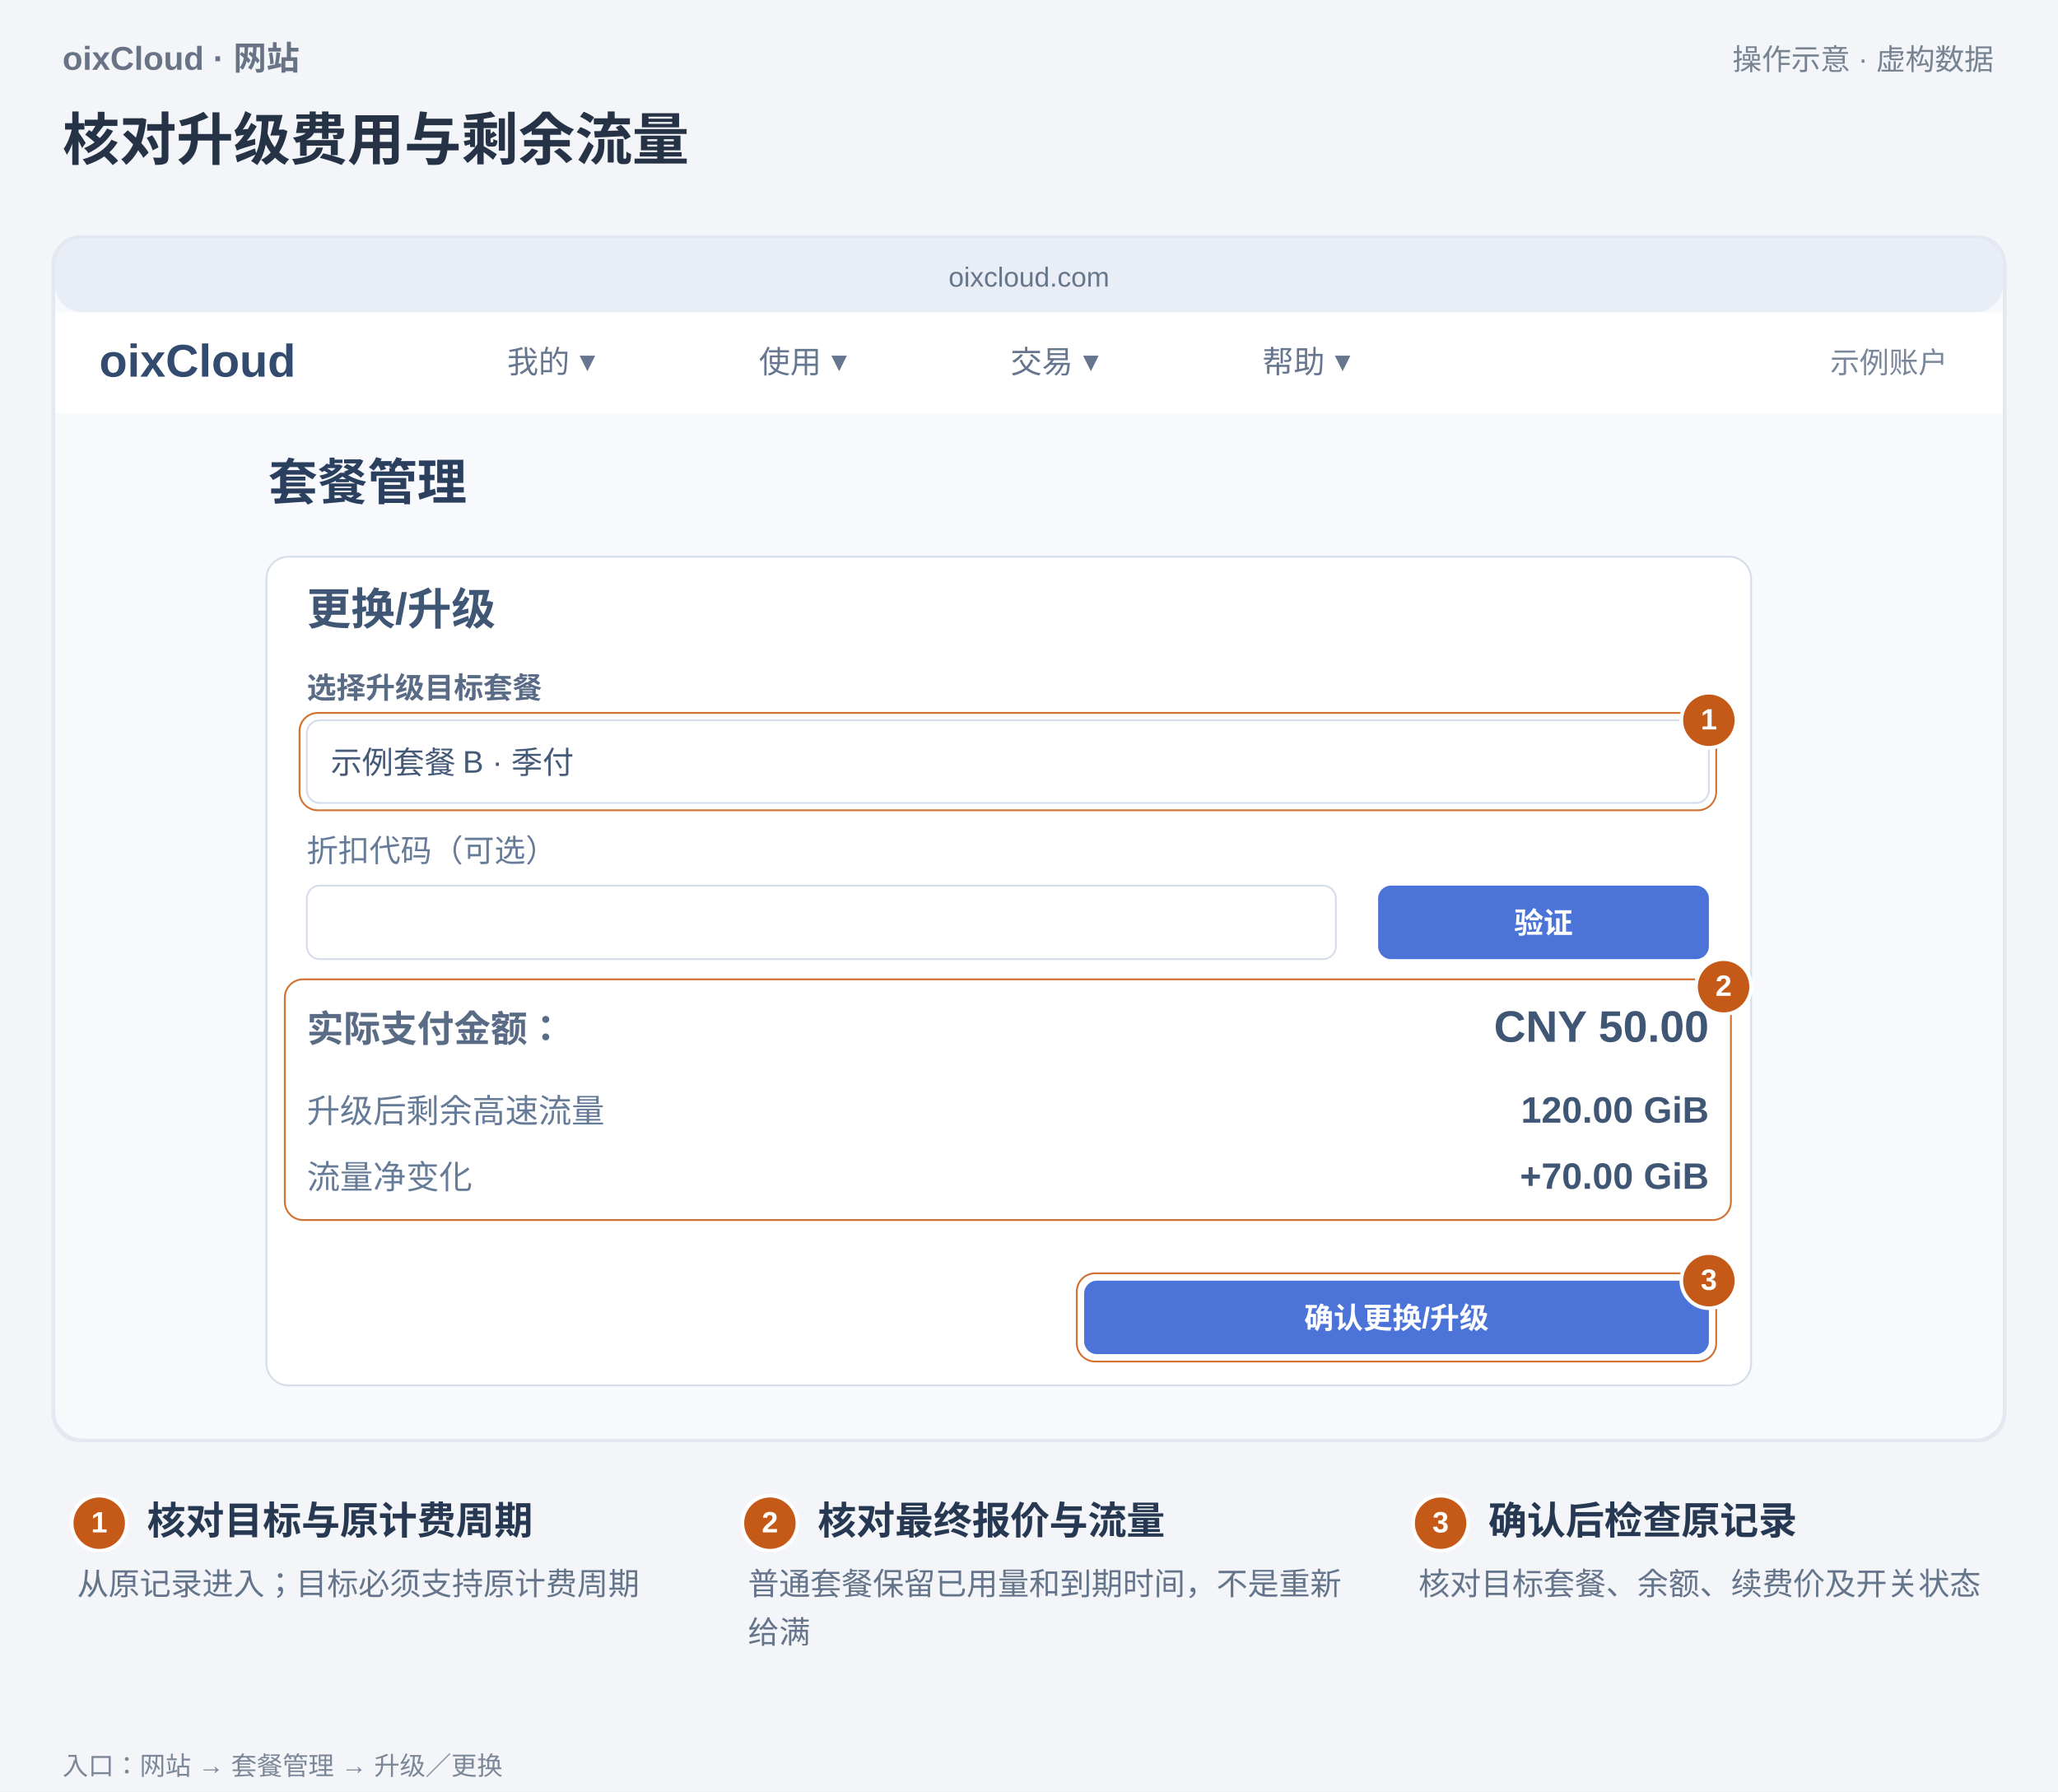
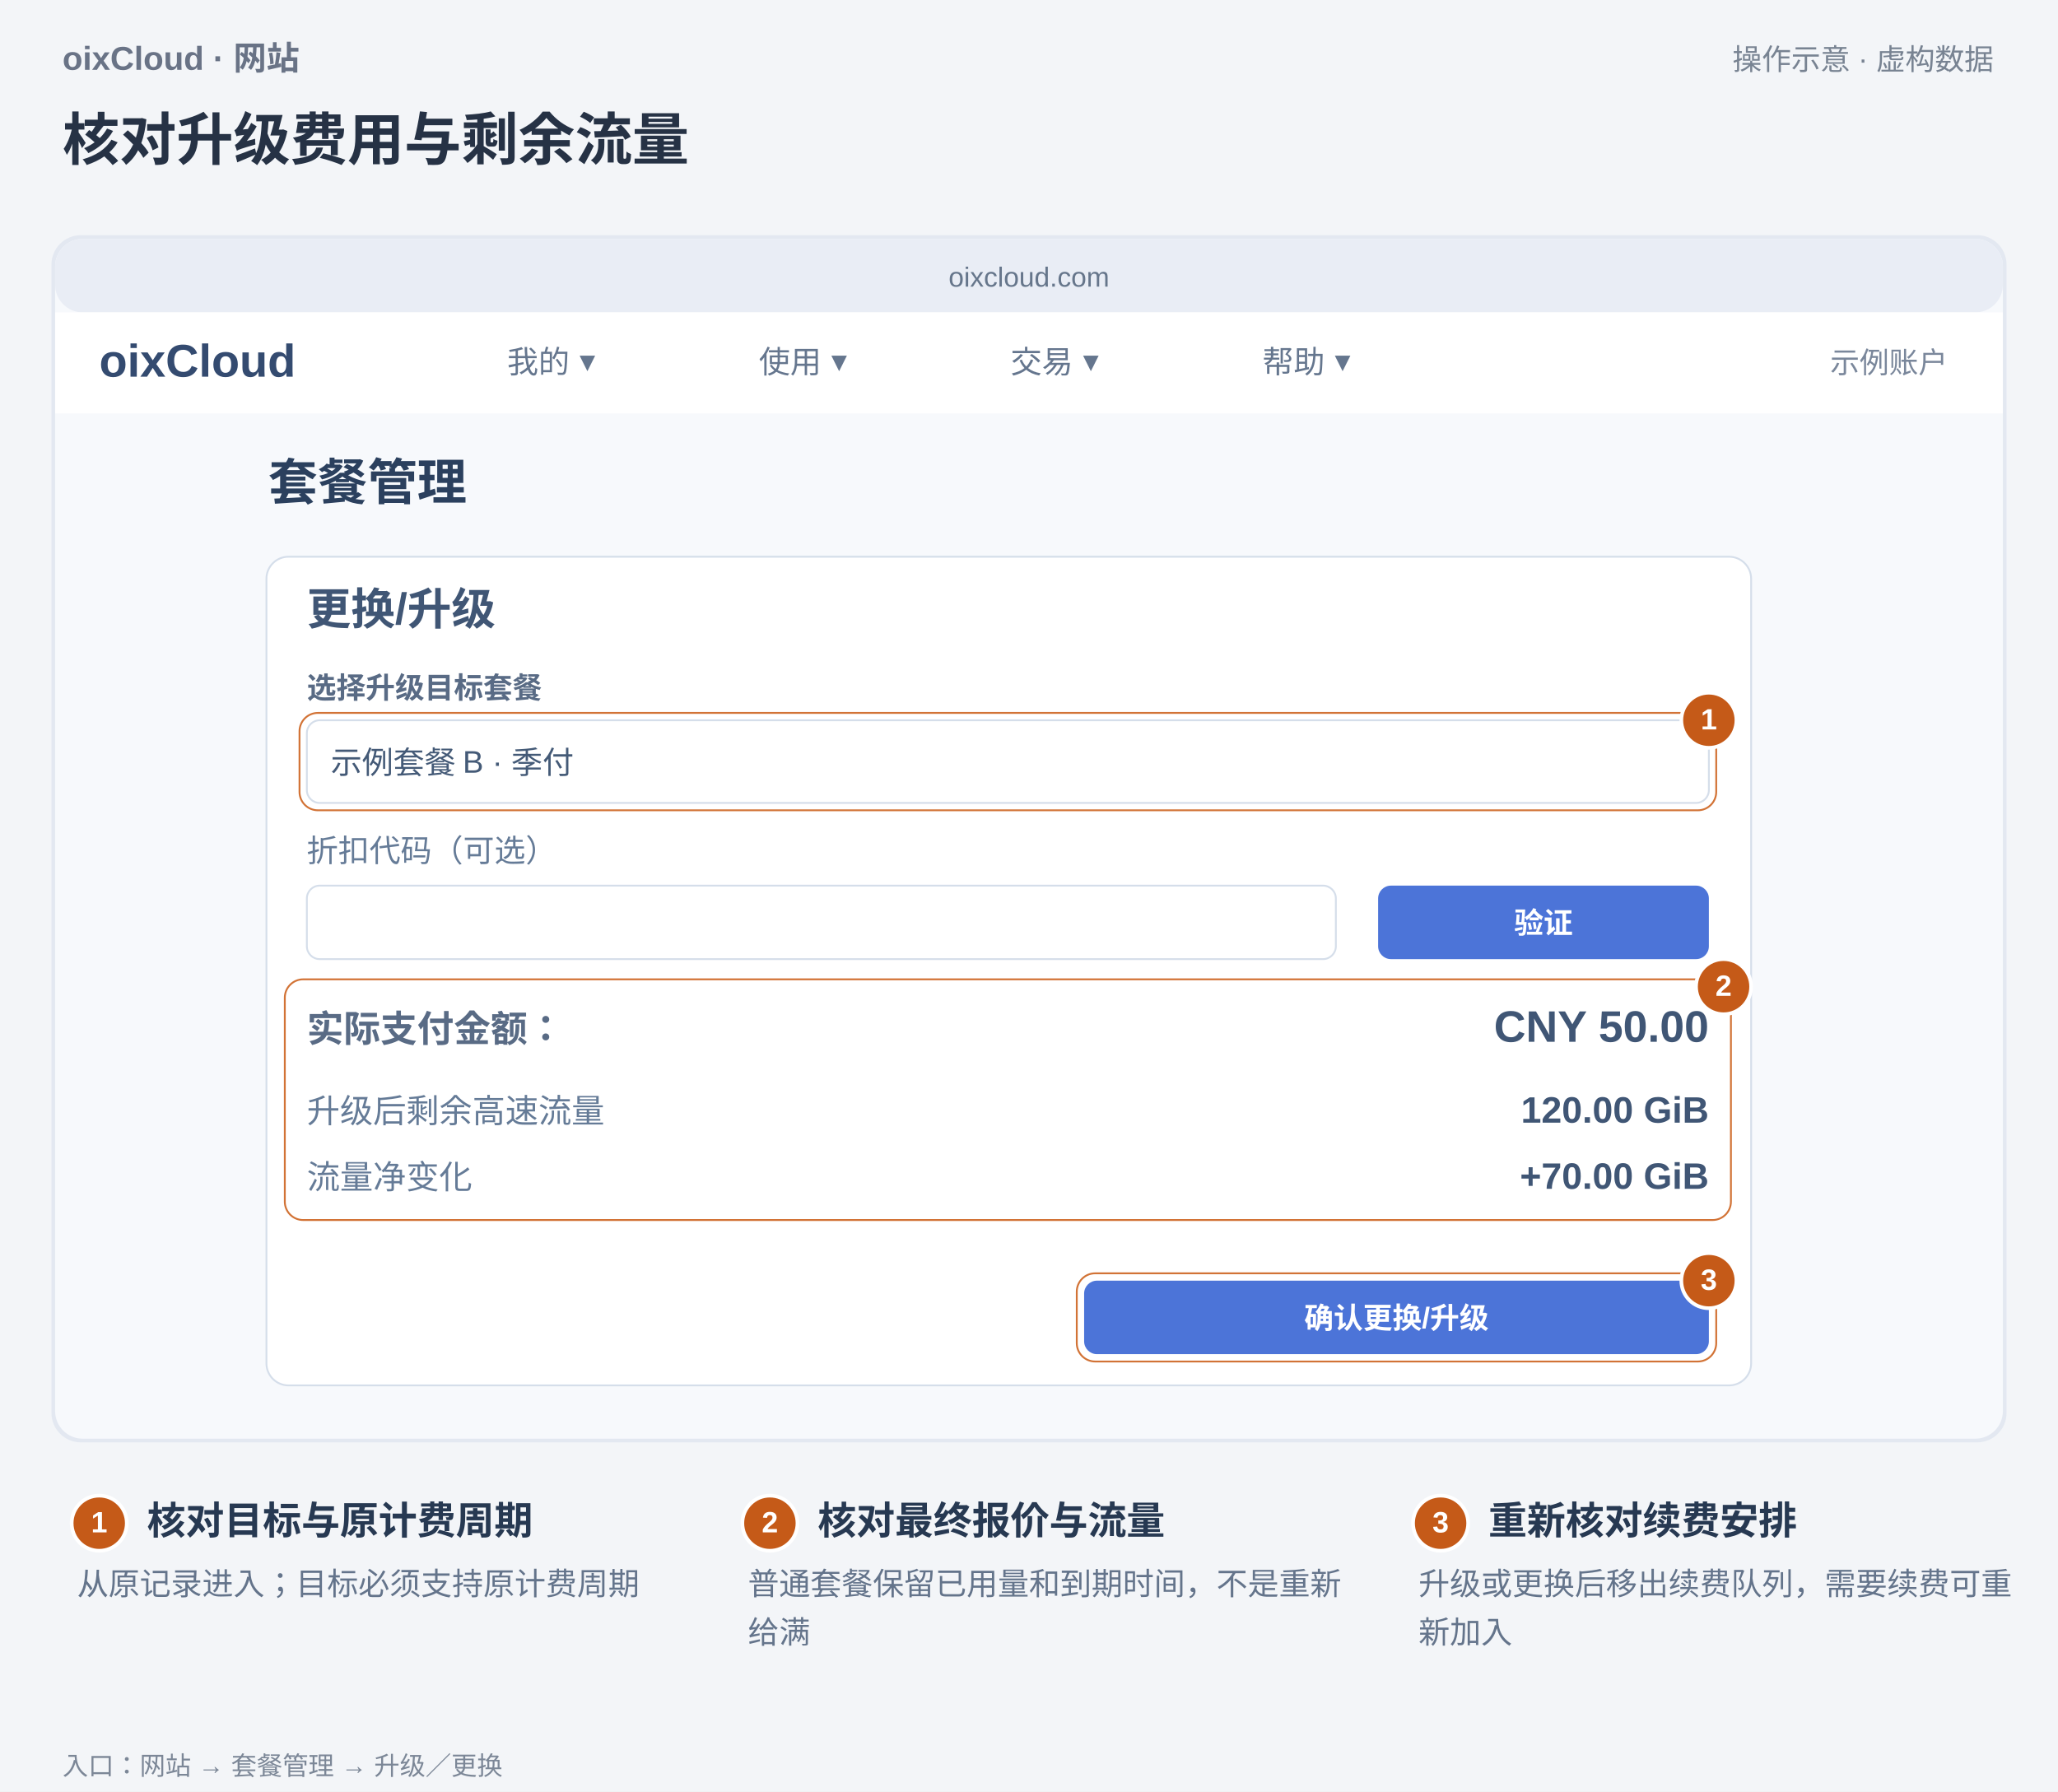
<svg xmlns="http://www.w3.org/2000/svg" width="1120" height="975" viewBox="0 0 1120 975" role="img" aria-labelledby="title desc">
  <g font-family="-apple-system,BlinkMacSystemFont,'PingFang SC','Segoe UI',Arial,sans-serif">
    <rect x="0" y="0" width="1120" height="975" rx="0" fill="#f3f5f8" stroke="none" />
    <text x="34" y="38" font-size="18" fill="#697386" font-weight="600" text-anchor="start">oixCloud · 网站</text>
    <text x="1085" y="38" font-size="16" fill="#788392" font-weight="500" text-anchor="end">操作示意 · 虚构数据</text>
    <text x="34" y="87" font-size="31" fill="#263245" font-weight="700" text-anchor="start">核对升级费用与剩余流量</text>
    <rect x="28" y="128" width="1064" height="657" rx="16" fill="#e3e8f1" stroke="none" />
    <rect x="30" y="130" width="1060" height="653" rx="15" fill="#f7f9fc" stroke="none" />
    <rect x="30" y="130" width="1060" height="40" rx="15" fill="#e9edf5" stroke="none" />
    <text x="560" y="156" font-size="15" fill="#66768b" font-weight="500" text-anchor="middle">oixcloud.com</text>
    <rect x="30" y="170" width="1060" height="55" rx="0" fill="#fff" stroke="none" />
    <text x="54" y="205" font-size="25" fill="#344b70" font-weight="700" text-anchor="start">oixCloud</text>
    <text x="276" y="203" font-size="17" fill="#65768e" font-weight="400" text-anchor="start">我的 ▾</text>
    <text x="413" y="203" font-size="17" fill="#65768e" font-weight="400" text-anchor="start">使用 ▾</text>
    <text x="550" y="203" font-size="17" fill="#65768e" font-weight="400" text-anchor="start">交易 ▾</text>
    <text x="687" y="203" font-size="17" fill="#65768e" font-weight="400" text-anchor="start">帮助 ▾</text>
    <text x="1060" y="203" font-size="16" fill="#7a879b" font-weight="500" text-anchor="end">示例账户</text>
    <text x="146" y="272" font-size="27" fill="#2b405e" font-weight="650" text-anchor="start">套餐管理</text>
    <g transform="translate(-100 0)">
      <rect x="245" y="303" width="808" height="451" rx="12" fill="#fff" stroke="#d5deea" />
      <text x="267" y="340" font-size="24" fill="#405675" font-weight="600" text-anchor="start">更换/升级</text>
      <text x="267" y="380" font-size="16" fill="#596b85" font-weight="600" text-anchor="start">选择升级目标套餐</text>
      <rect x="267" y="392" width="763" height="45" rx="7" fill="#fff" stroke="#d5deea" />
      <text x="280" y="421" font-size="17" fill="#445a77" font-weight="400" text-anchor="start">示例套餐 B · 季付</text>
      <rect x="263" y="388" width="771" height="53" rx="10" fill="none" stroke="#d27336" />
      <circle cx="1030" cy="392" r="15" fill="#c55a18" stroke="#fff" stroke-width="2" />
      <text x="1030" y="397" font-size="16" fill="#fff" font-weight="700" text-anchor="middle">1</text>
      <text x="267" y="469" font-size="17" fill="#657b97" font-weight="400" text-anchor="start">折扣代码（可选）</text>
      <rect x="267" y="482" width="560" height="40" rx="7" fill="#fff" stroke="#d5deea" />
      <rect x="850" y="482" width="180" height="40" rx="7" fill="#4c74d8" stroke="none" />
      <text x="940" y="508" font-size="16" fill="#fff" font-weight="600" text-anchor="middle">验证</text>
      <text x="267" y="567" font-size="20" fill="#596b85" font-weight="600" text-anchor="start">实际支付金额：</text>
      <text x="1030" y="567" font-size="24" fill="#405675" font-weight="600" text-anchor="end">CNY 50.00</text>
      <text x="267" y="611" font-size="18" fill="#657b97" font-weight="400" text-anchor="start">升级后剩余高速流量</text>
      <text x="1030" y="611" font-size="20" fill="#405675" font-weight="600" text-anchor="end">120.00 GiB</text>
      <text x="267" y="647" font-size="18" fill="#657b97" font-weight="400" text-anchor="start">流量净变化</text>
      <text x="1030" y="647" font-size="20" fill="#405675" font-weight="600" text-anchor="end">+70.00 GiB</text>
      <rect x="255" y="533" width="787" height="131" rx="10" fill="none" stroke="#d27336" />
      <circle cx="1038" cy="537" r="15" fill="#c55a18" stroke="#fff" stroke-width="2" />
      <text x="1038" y="542" font-size="16" fill="#fff" font-weight="700" text-anchor="middle">2</text>
      <rect x="690" y="697" width="340" height="40" rx="7" fill="#4c74d8" stroke="none" />
      <text x="860" y="723" font-size="16" fill="#fff" font-weight="600" text-anchor="middle">确认更换/升级</text>
      <rect x="686" y="693" width="348" height="48" rx="10" fill="none" stroke="#d27336" />
      <circle cx="1030" cy="697" r="15" fill="#c55a18" stroke="#fff" stroke-width="2" />
      <text x="1030" y="702" font-size="16" fill="#fff" font-weight="700" text-anchor="middle">3</text>
    </g>
    <circle cx="54" cy="829" r="15" fill="#c55a18" stroke="#fff" stroke-width="2" />
    <text x="54" y="834" font-size="16" fill="#fff" font-weight="700" text-anchor="middle">1</text>
    <text x="80" y="835" font-size="21" fill="#273952" font-weight="600" text-anchor="start">核对目标与原计费周期</text>
    <text x="42" y="868" font-size="17" fill="#64748b" font-weight="400" text-anchor="start">从原记录进入；目标必须支持原计费周期</text>
    <circle cx="419" cy="829" r="15" fill="#c55a18" stroke="#fff" stroke-width="2" />
    <text x="419" y="834" font-size="16" fill="#fff" font-weight="700" text-anchor="middle">2</text>
    <text x="445" y="835" font-size="21" fill="#273952" font-weight="600" text-anchor="start">核对最终报价与流量</text>
    <text x="407" y="868" font-size="17" fill="#64748b" font-weight="400" text-anchor="start">普通套餐保留已用量和到期时间，不是重新</text>
    <text x="407" y="894.35" font-size="17" fill="#64748b" font-weight="400" text-anchor="start">给满</text>
    <circle cx="784" cy="829" r="15" fill="#c55a18" stroke="#fff" stroke-width="2" />
    <text x="784" y="834" font-size="16" fill="#fff" font-weight="700" text-anchor="middle">3</text>
-     <text x="810" y="835" font-size="21" fill="#273952" font-weight="600" text-anchor="start">确认后检查原记录</text>
-     <text x="772" y="868" font-size="17" fill="#64748b" font-weight="400" text-anchor="start">核对目标套餐、余额、续费价及开关状态</text>
+     <text x="810" y="835" font-size="21" fill="#273952" font-weight="600" text-anchor="start">重新核对续费安排</text>
+     <text x="772" y="868" font-size="17" fill="#64748b" font-weight="400" text-anchor="start">升级或更换后移出续费队列，需要续费可重</text>
+     <text x="772" y="894.35" font-size="17" fill="#64748b" font-weight="400" text-anchor="start">新加入</text>
    <text x="34" y="966" font-size="14" fill="#7c8797" font-weight="400" text-anchor="start">入口：网站 → 套餐管理 → 升级／更换</text>
  </g>
</svg>
